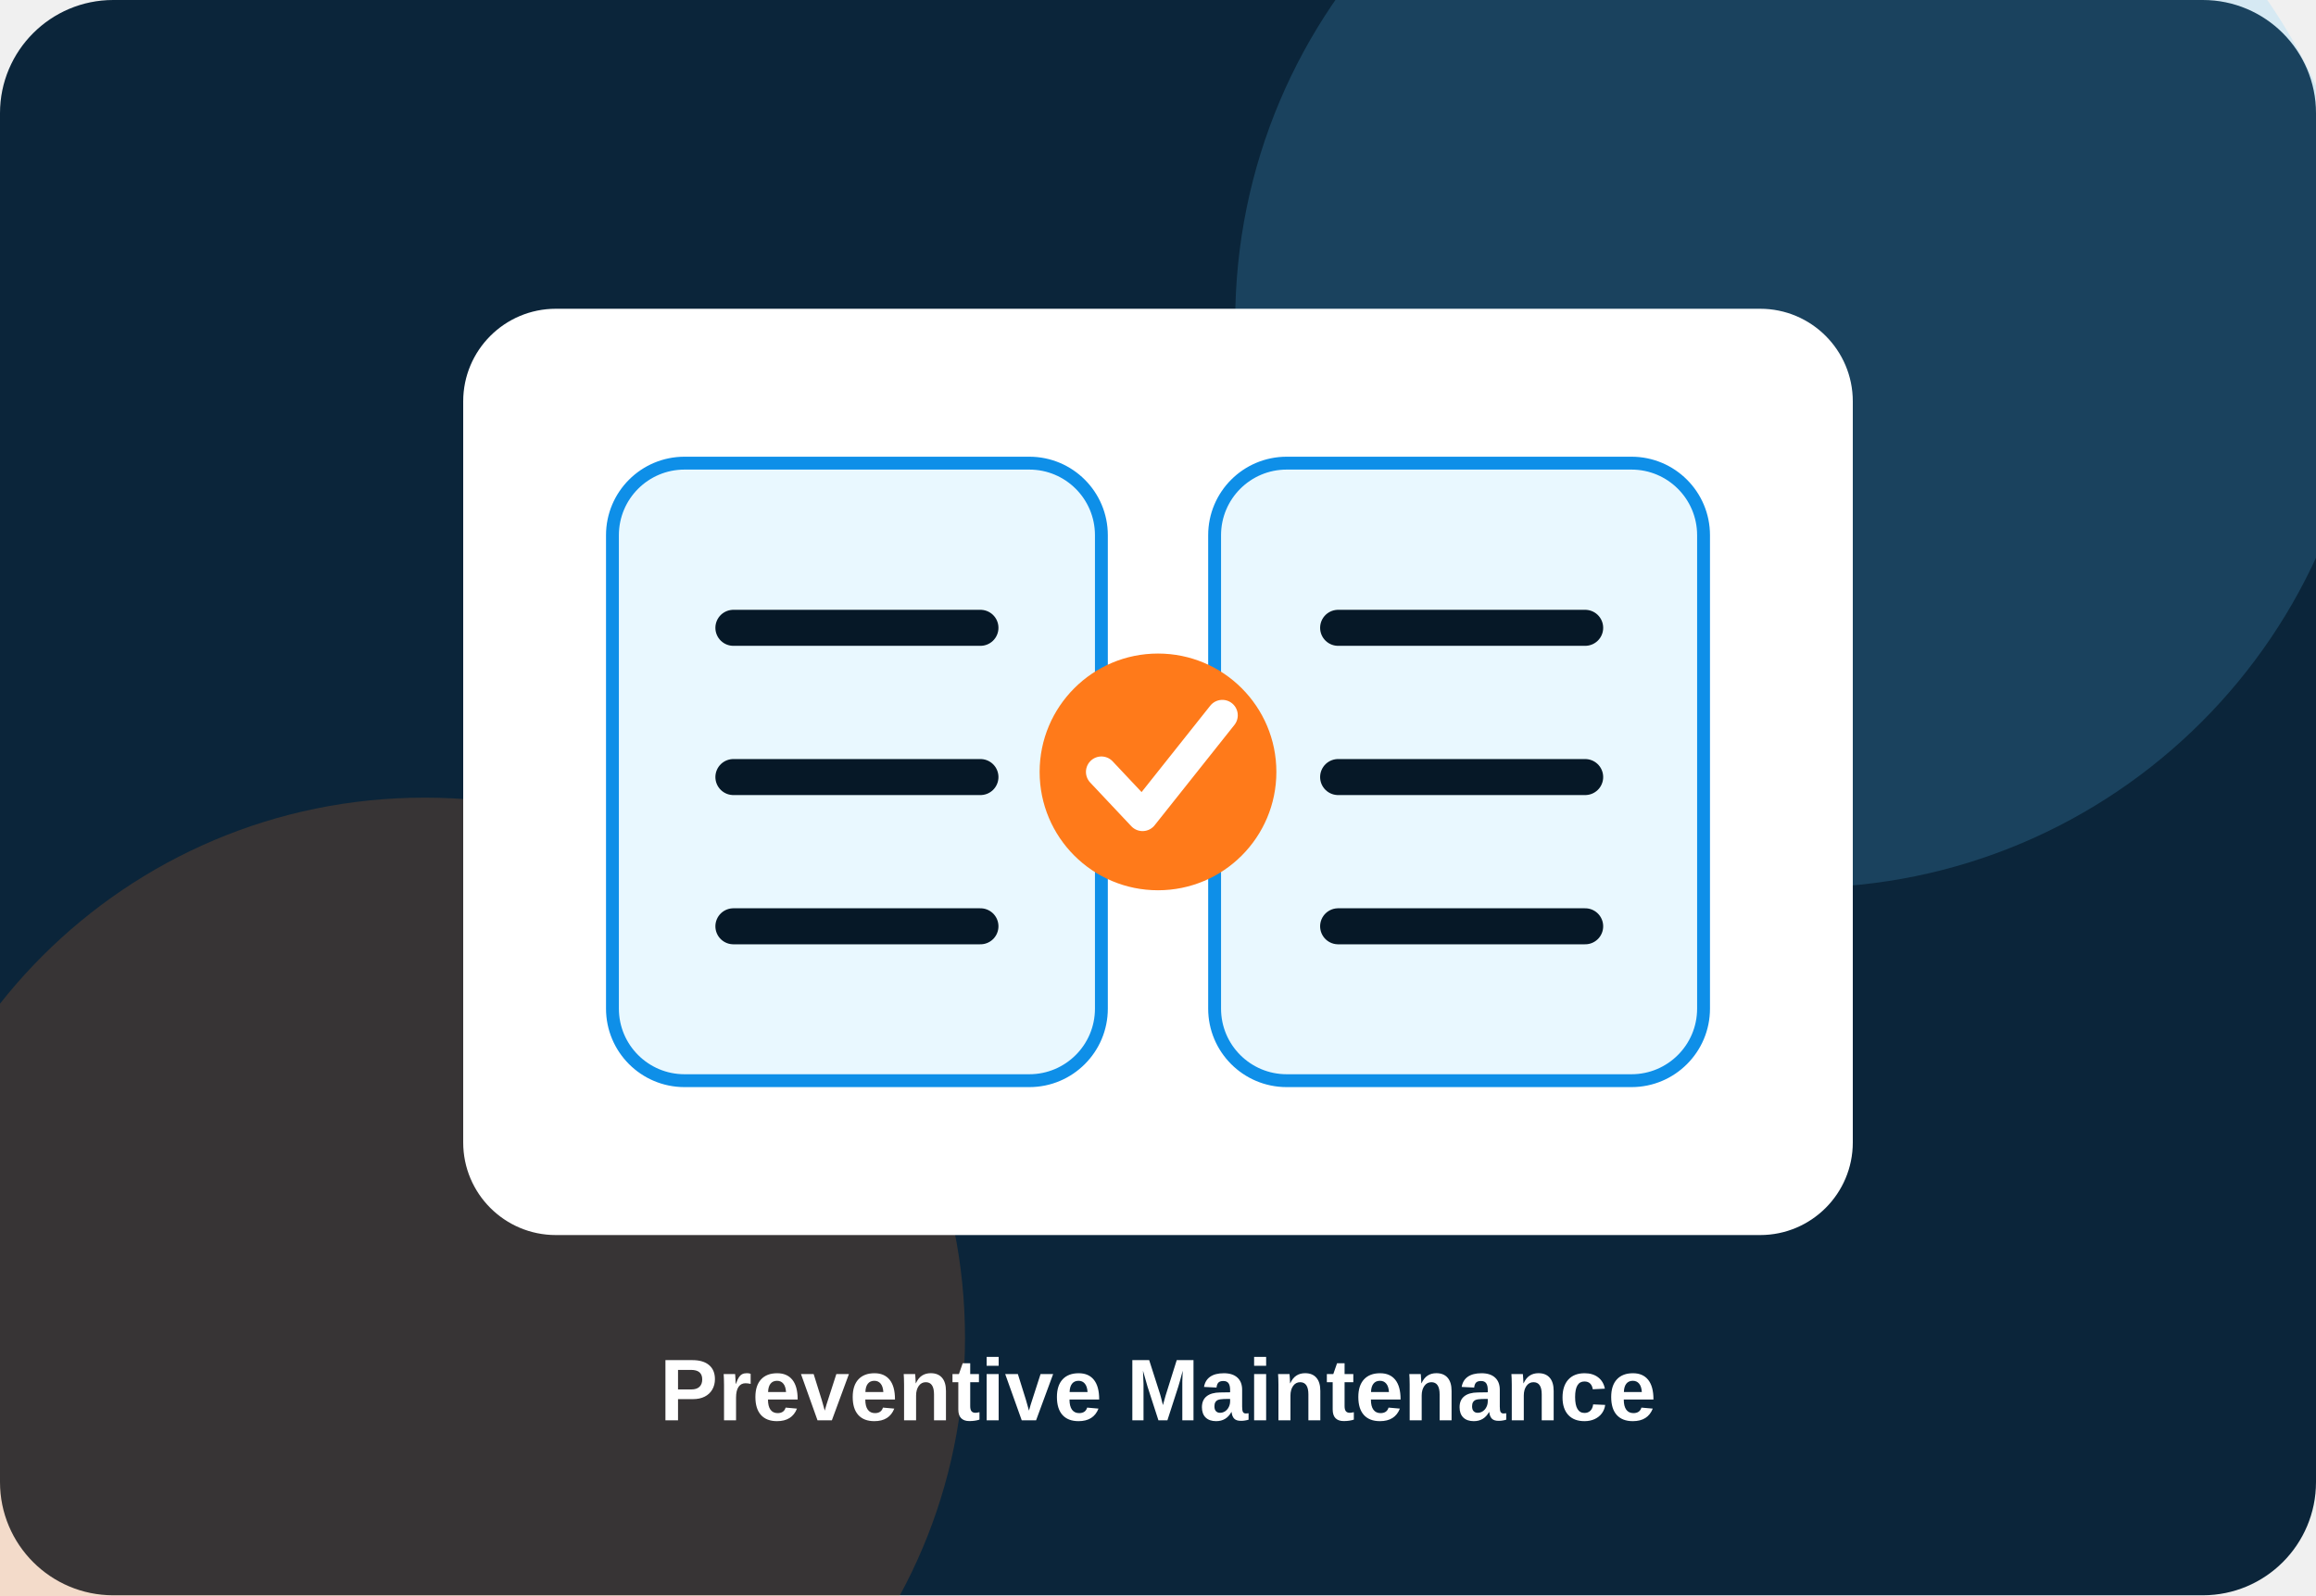
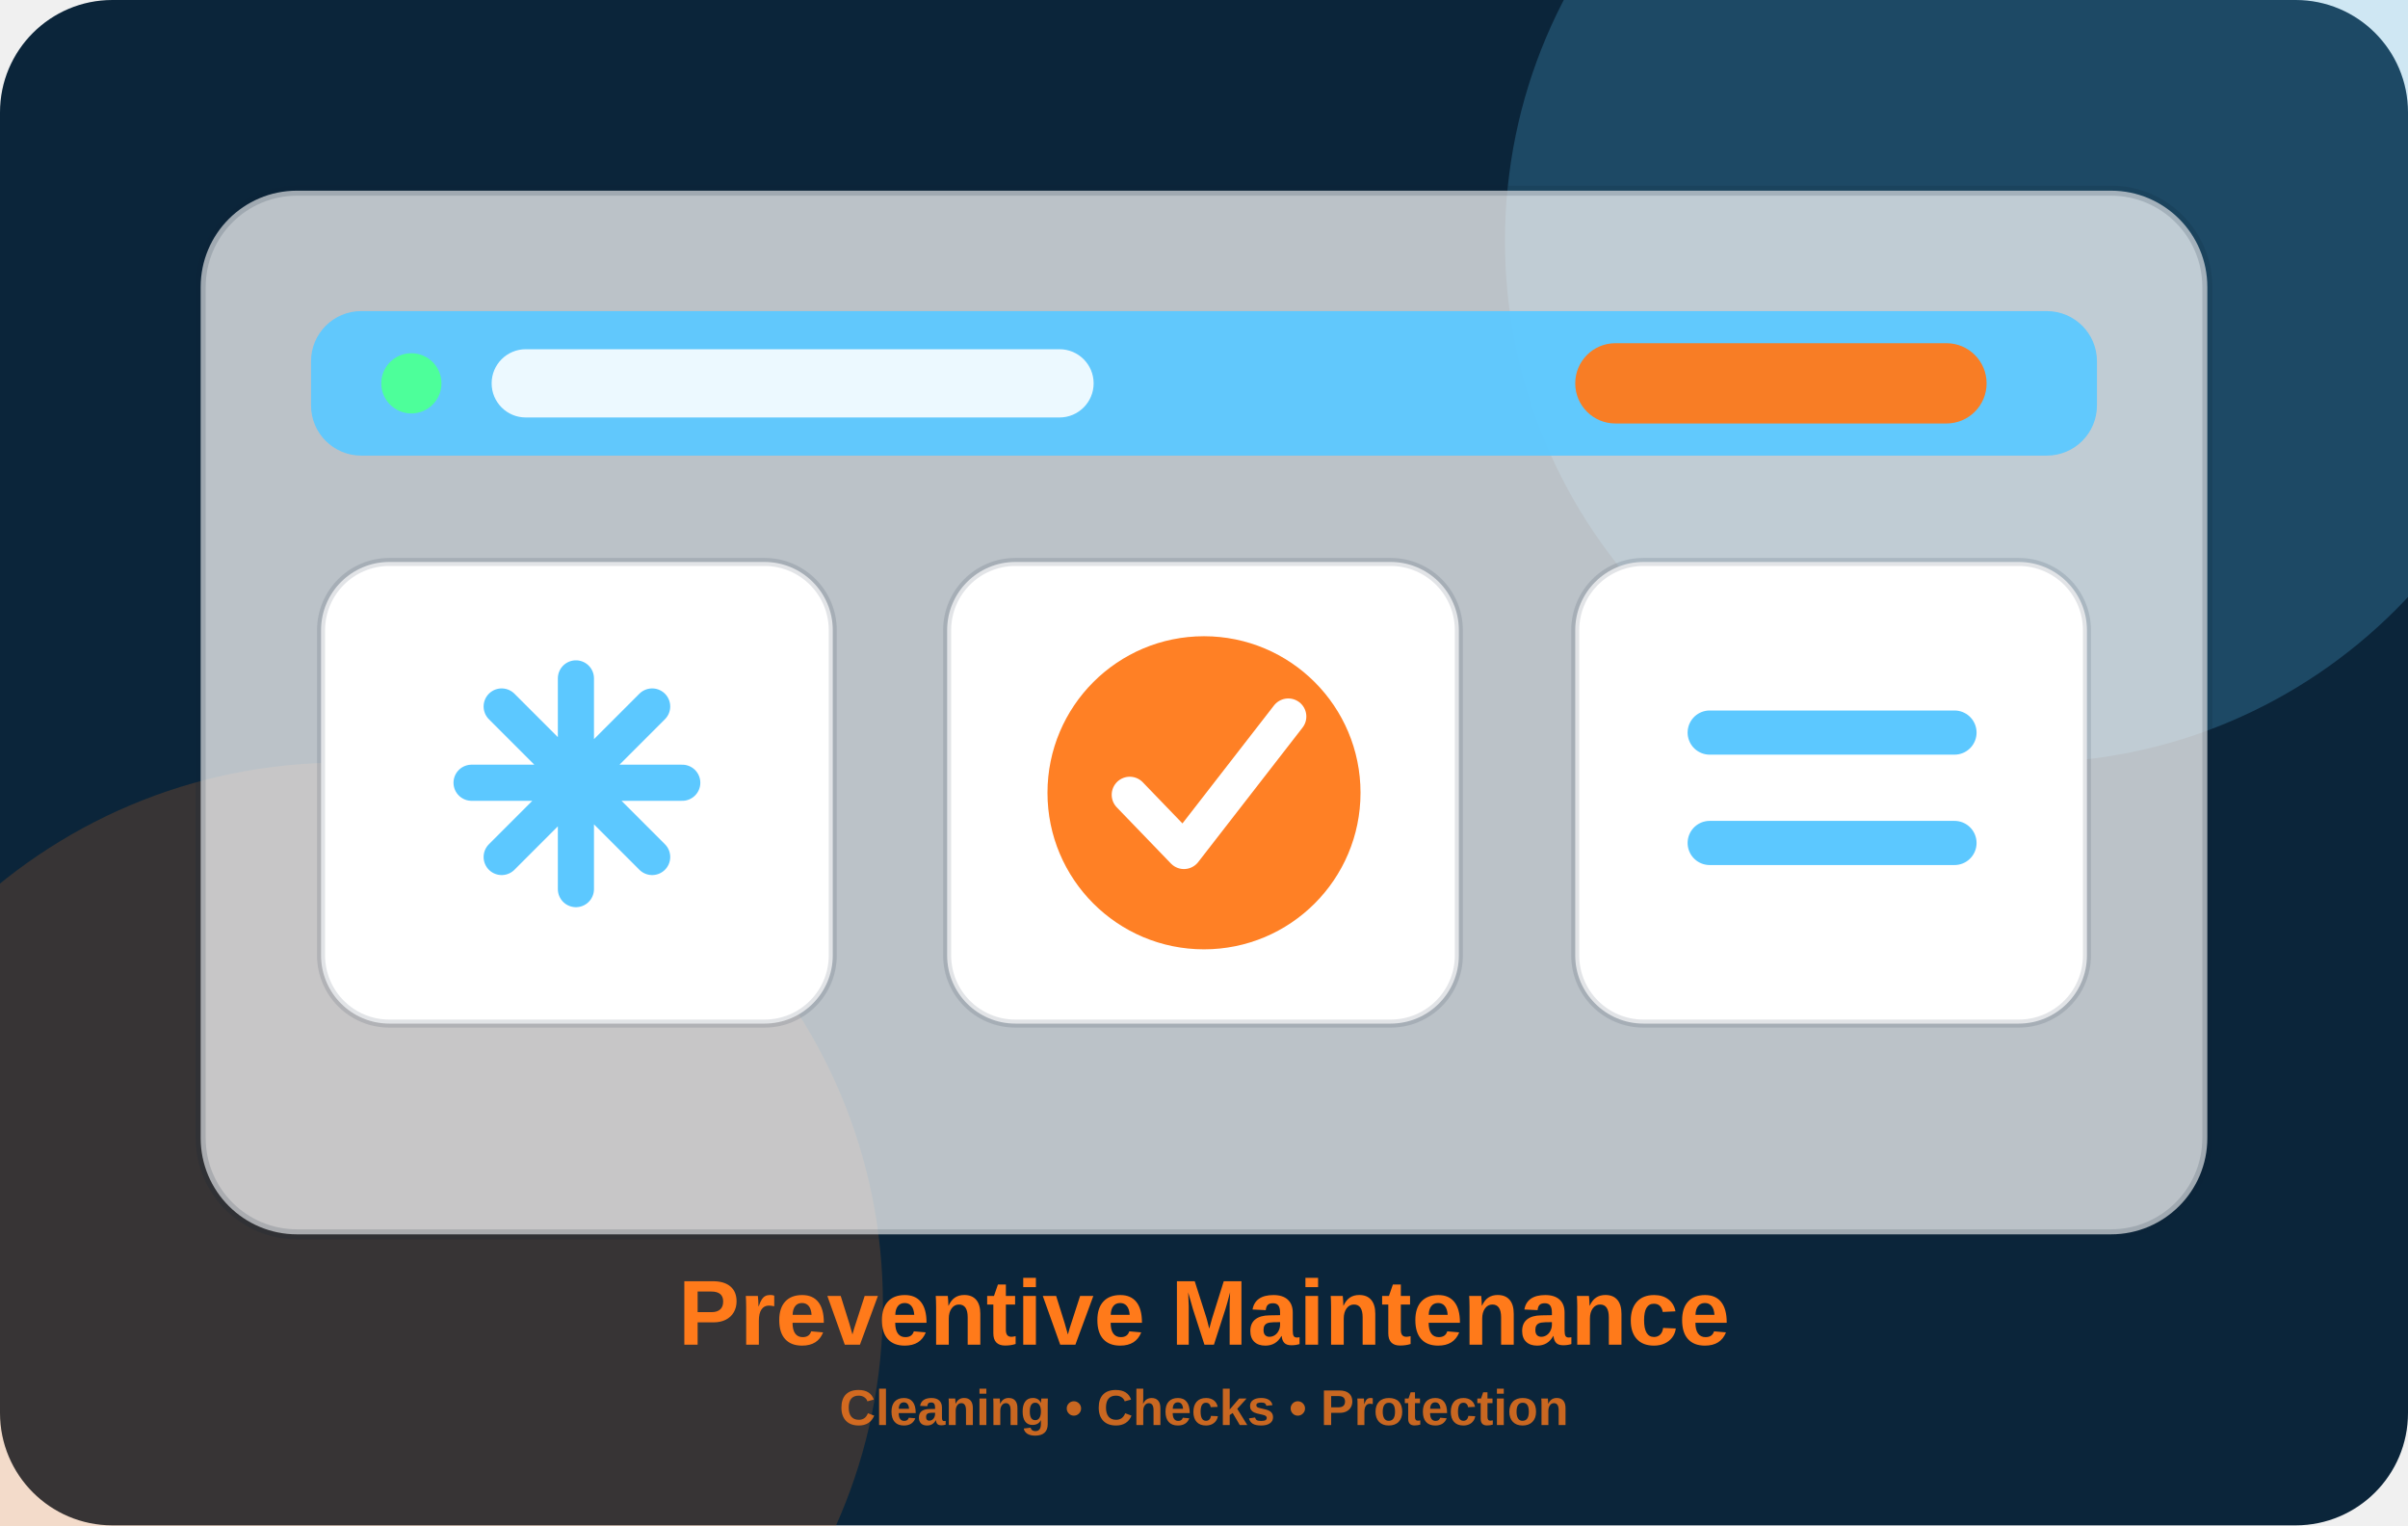
- <svg xmlns="http://www.w3.org/2000/svg" width="900" height="620" viewBox="0 0 900 620" fill="none">
-   <rect width="900" height="620" rx="44" fill="#0B253A" />
-   <circle cx="700" cy="125" r="220" fill="#5CC8FF" opacity=".18" />
-   <circle cx="165" cy="520" r="210" fill="#FF7A1A" opacity=".18" />
-   <rect x="180" y="120" width="540" height="360" rx="36" fill="#FFFFFF" />
-   <rect x="238" y="180" width="190" height="240" rx="28" fill="#E9F8FF" stroke="#0E8FE8" stroke-width="5" />
-   <rect x="472" y="180" width="190" height="240" rx="28" fill="#E9F8FF" stroke="#0E8FE8" stroke-width="5" />
-   <path d="M285 244h96M285 302h96M285 360h96" stroke="#061827" stroke-width="14" stroke-linecap="round" />
-   <path d="M520 244h96M520 302h96M520 360h96" stroke="#061827" stroke-width="14" stroke-linecap="round" />
-   <circle cx="450" cy="300" r="46" fill="#FF7A1A" />
-   <path d="M428 300l16 17 31-39" stroke="#FFFFFF" stroke-width="12" stroke-linecap="round" stroke-linejoin="round" />
-   <text x="450" y="552" text-anchor="middle" fill="#FFFFFF" font-family="Arial, sans-serif" font-size="34" font-weight="900">Preventive Maintenance</text>
+ <svg xmlns="http://www.w3.org/2000/svg" width="1200" height="760" viewBox="0 0 1200 760" fill="none">
+   <rect width="1200" height="760" rx="56" fill="#0b253a" />
+   <circle cx="1010" cy="120" r="260" fill="#5cc8ff" opacity=".22" />
+   <circle cx="170" cy="650" r="270" fill="#ff7a1a" opacity=".18" />
+   <rect x="100" y="95" width="1000" height="520" rx="48" fill="rgba(255,255,255,.72)" stroke="rgba(16,32,51,.16)" stroke-width="5" />
+   <rect x="155" y="155" width="890" height="72" rx="25" fill="#5cc8ff" opacity=".95" />
+   <circle cx="205" cy="191" r="15" fill="#4dff9a" />
+   <rect x="245" y="174" width="300" height="34" rx="17" fill="#ffffff" opacity=".88" />
+   <rect x="785" y="171" width="205" height="40" rx="20" fill="#ff7a1a" opacity=".95" />
+   <rect x="160" y="280" width="255" height="230" rx="34" fill="#ffffff" stroke="rgba(16,32,51,.12)" stroke-width="4" />
+   <rect x="472" y="280" width="255" height="230" rx="34" fill="#ffffff" stroke="rgba(16,32,51,.12)" stroke-width="4" />
+   <rect x="785" y="280" width="255" height="230" rx="34" fill="#ffffff" stroke="rgba(16,32,51,.12)" stroke-width="4" />
+   <path d="M235 390h105M287 338v105M250 352l75 75M325 352l-75 75" stroke="#5cc8ff" stroke-width="18" stroke-linecap="round" />
+   <circle cx="600" cy="395" r="78" fill="#ff7a1a" opacity=".95" />
+   <path d="M563 396l27 28 52-67" stroke="#ffffff" stroke-width="18" stroke-linecap="round" stroke-linejoin="round" />
+   <path d="M852 365h122M852 420h122" stroke="#5cc8ff" stroke-width="22" stroke-linecap="round" />
+   <text x="600" y="670" text-anchor="middle" fill="#ff7a1a" font-family="Arial, sans-serif" font-size="46" font-weight="900">Preventive Maintenance</text>
+   <text x="600" y="710" text-anchor="middle" fill="#ff7a1a" opacity=".78" font-family="Arial, sans-serif" font-size="25" font-weight="700">Cleaning • Checks • Protection</text>
</svg>
